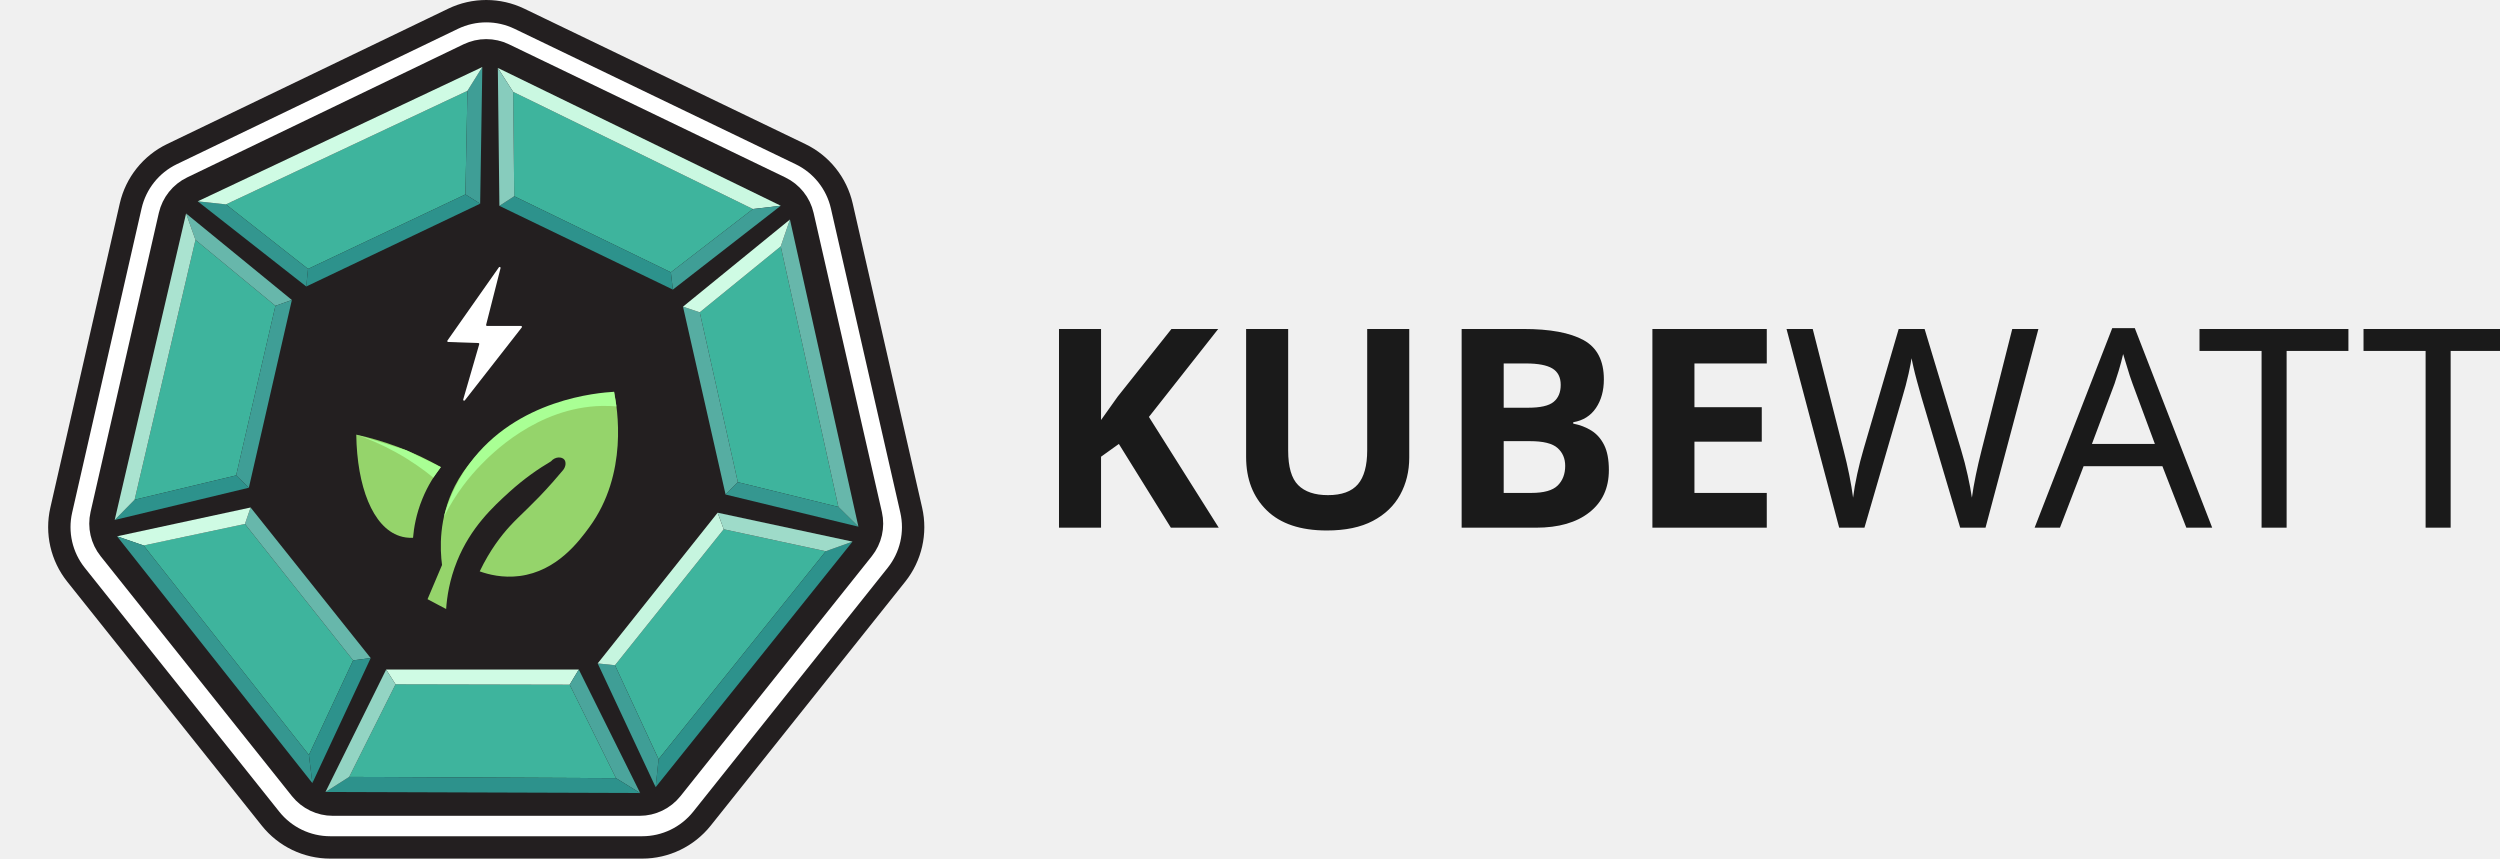
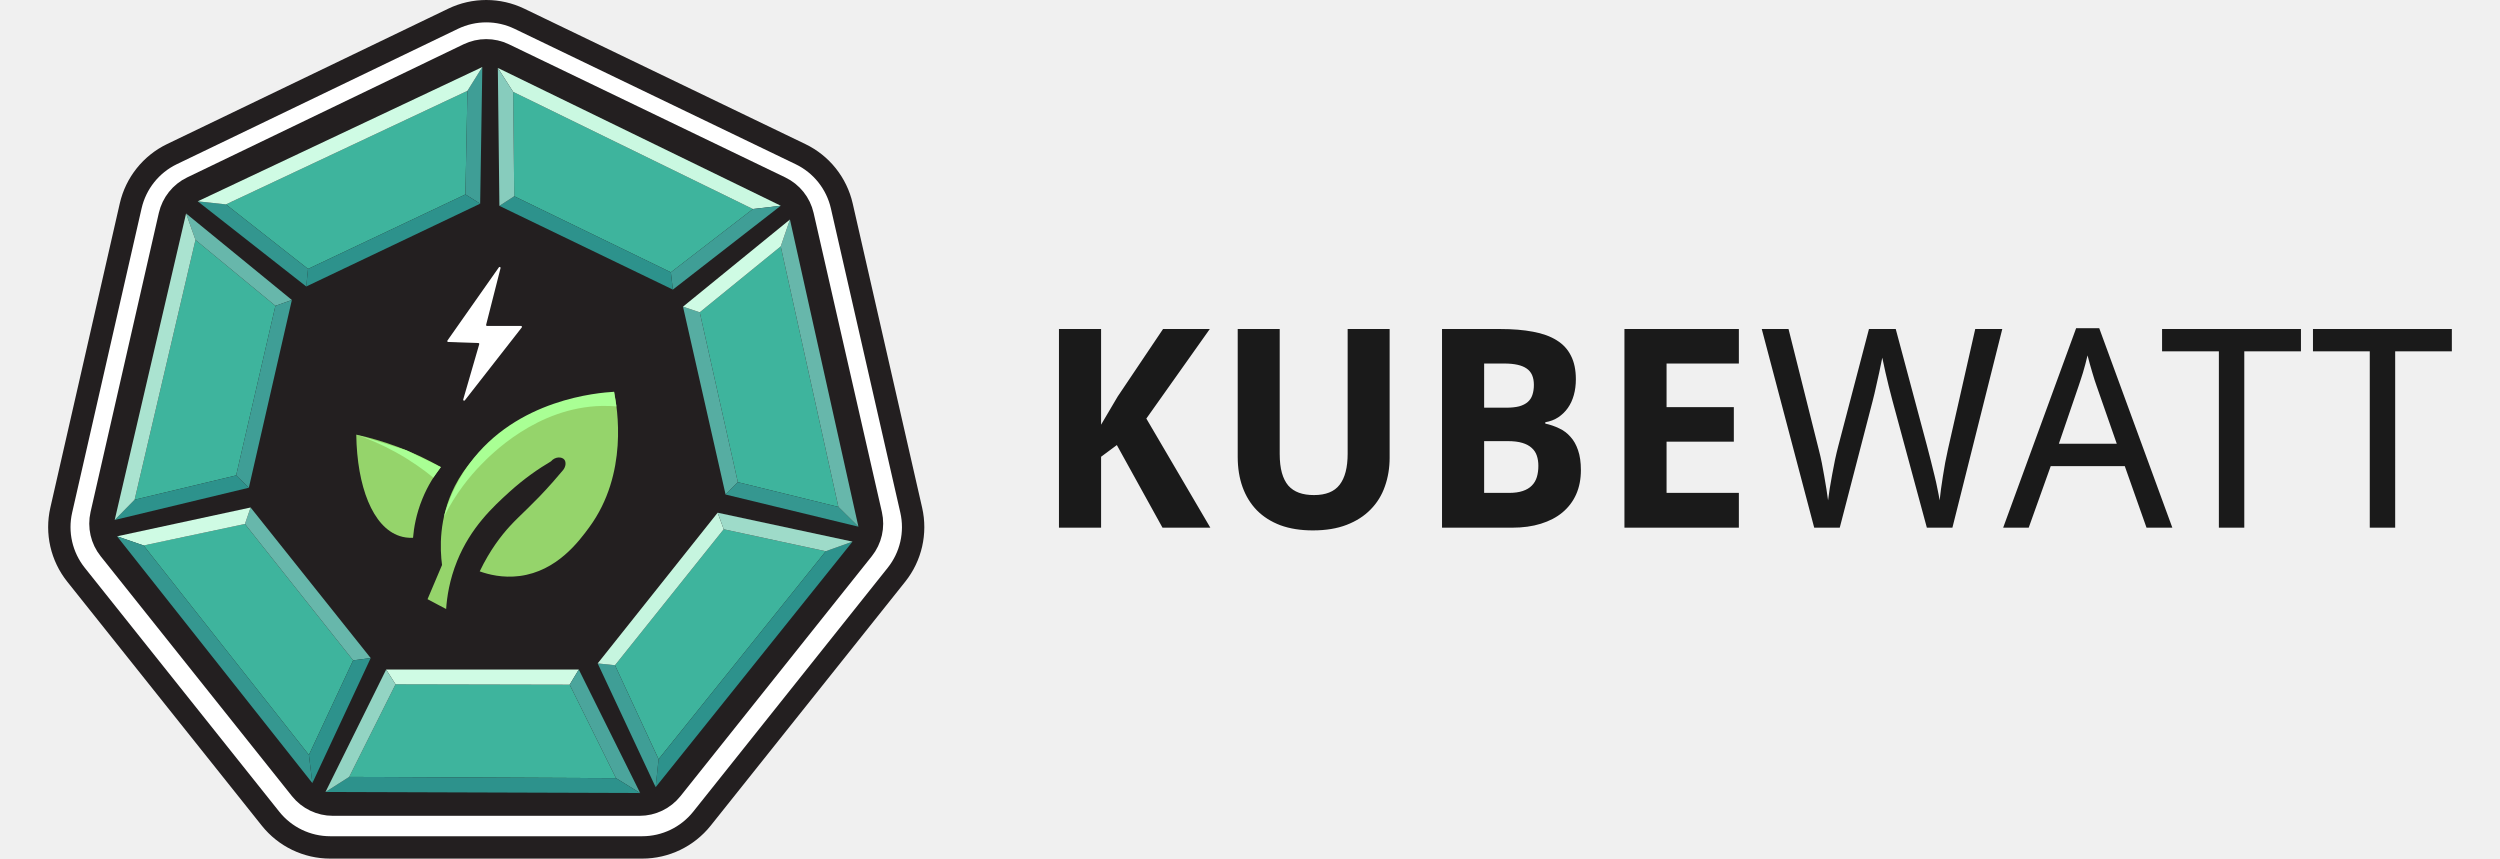
<svg xmlns="http://www.w3.org/2000/svg" xmlns:xlink="http://www.w3.org/1999/xlink" id="Layer_1" data-name="Layer 1" viewBox="0 0 670.724 230.354" version="1.1" width="670.724" height="230.354">
  <defs id="defs10">
    <style id="style1">
      .cls-1 {
        fill: url(#linear-gradient);
      }

      .cls-1, .cls-2, .cls-3, .cls-4, .cls-5, .cls-6, .cls-7, .cls-8, .cls-9, .cls-10, .cls-11 {
        stroke-width: 0px;
      }

      .cls-2 {
        fill: url(#New_Gradient_Swatch_copy-3);
      }

      .cls-3 {
        fill: url(#New_Gradient_Swatch_copy);
      }

      .cls-4 {
        fill: #a9ff94;
      }

      .cls-5 {
        fill: #95d46b;
      }

      .cls-6 {
        fill: #2ec6ad;
      }

      .cls-12 {
        fill: #231f20;
        stroke-width: 5px;
      }

      .cls-12, .cls-13 {
        stroke: #231f20;
        stroke-miterlimit: 10;
      }

      .cls-7 {
        fill: url(#linear-gradient-2);
      }

      .cls-8 {
        fill: url(#New_Gradient_Swatch_copy-2);
      }

      .cls-9 {
        fill: url(#linear-gradient-3);
      }

      .cls-10, .cls-13 {
        fill: #fff;
      }

      .cls-13 {
        stroke-width: 6px;
      }

      .cls-11 {
        fill: url(#linear-gradient-4);
      }
    </style>
    <linearGradient id="linear-gradient" x1="140.32" y1="69.56" x2="163.53" y2="27.86" gradientUnits="userSpaceOnUse">
      <stop offset="0" stop-color="#2d928c" id="stop1" />
      <stop offset=".94" stop-color="#cffbe4" id="stop2" />
    </linearGradient>
    <linearGradient id="New_Gradient_Swatch_copy" data-name="New Gradient Swatch copy" x1="263.51" y1="110.97" x2="257.24" y2="70.03" gradientTransform="rotate(51.47,223.536,37.81249)" gradientUnits="userSpaceOnUse">
      <stop offset="0" stop-color="#2d928c" id="stop3" />
      <stop offset="1" stop-color="#cffbe4" id="stop4" />
    </linearGradient>
    <linearGradient id="linear-gradient-2" x1="292.79" y1="138.99" x2="229.55" y2="183.6" gradientTransform="rotate(102.75,222.6478,124.894)" gradientUnits="userSpaceOnUse">
      <stop offset="0" stop-color="#2d928c" id="stop5" />
      <stop offset=".75" stop-color="#cffbe4" id="stop6" />
    </linearGradient>
    <linearGradient id="New_Gradient_Swatch_copy-2" data-name="New Gradient Swatch copy" x1="427.65" y1="53.32" x2="405.36" y2="103.12" gradientTransform="rotate(154.22,253.1929,100.9949)" xlink:href="#New_Gradient_Swatch_copy" />
    <linearGradient id="linear-gradient-3" x1="365.64" y1="-9.56" x2="391.66" y2="63.32" gradientTransform="rotate(-102.86,241.5759,185.3012)" gradientUnits="userSpaceOnUse">
      <stop offset="0" stop-color="#2d928c" id="stop7" />
      <stop offset=".73" stop-color="#cffbe4" id="stop8" />
    </linearGradient>
    <linearGradient id="New_Gradient_Swatch_copy-3" data-name="New Gradient Swatch copy" x1="39.79" y1="184.17" x2="69.25" y2="140.9" xlink:href="#New_Gradient_Swatch_copy" />
    <linearGradient id="linear-gradient-4" x1="90.42" y1="-16.59" x2="146.45" y2="-53.06" gradientTransform="rotate(-51.23,181.1971,45.81742)" gradientUnits="userSpaceOnUse">
      <stop offset="0" stop-color="#2d928c" id="stop9" />
      <stop offset="1" stop-color="#cffbe4" id="stop10" />
    </linearGradient>
  </defs>
  <path class="cls-13" d="M 121.573,5.024 46.143,41.344 c -5.61,2.7 -9.69,7.82 -11.08,13.89 l -18.63,81.63 c -1.39,6.07 0.07,12.45 3.95,17.32 l 52.2,65.46 c 3.88,4.87 9.78,7.71 16.01,7.71 h 83.72 c 6.23,0 12.12,-2.84 16.01,-7.71 l 52.2,-65.46 c 3.88,-4.87 5.34,-11.25 3.95,-17.32 l -18.63,-81.62 c -1.39,-6.07 -5.46,-11.19 -11.08,-13.89 l -75.42,-36.33 c -5.61,-2.7 -12.15,-2.7 -17.77,0 z" id="path10" />
  <path class="cls-12" d="m 125.453,14.134 -74.16,35.72 c -3.16,1.52 -5.45,4.4 -6.24,7.82 l -18.32,80.25 c -0.78,3.42 0.04,7.01 2.23,9.75 l 51.32,64.36 c 2.19,2.74 5.5,4.34 9.01,4.34 h 82.31 c 3.51,0 6.82,-1.6 9.01,-4.34 l 51.32,-64.36 c 2.19,-2.74 3.01,-6.33 2.23,-9.75 l -18.32,-80.25 c -0.78,-3.42 -3.08,-6.3 -6.24,-7.82 l -74.15,-35.72 c -3.16,-1.52 -6.84,-1.52 -10,0 z" id="path11" />
  <path class="cls-10" d="m 133.843,71.724 -13.8,19.64 c -0.11,0.16 0,0.39 0.2,0.39 l 8.1,0.28 c 0.16,0 0.28,0.16 0.23,0.32 -1.43,4.94 -2.86,9.88 -4.3,14.83 -0.08,0.27 0.27,0.44 0.44,0.22 5.09,-6.52 10.18,-13.03 15.27,-19.55 0.13,-0.16 0.01,-0.41 -0.2,-0.41 h -9.12 c -0.16,0 -0.28,-0.15 -0.24,-0.31 1.29,-5.07 2.58,-10.14 3.87,-15.21 0.07,-0.27 -0.29,-0.43 -0.45,-0.21 z" id="path12" />
  <g id="g17" transform="translate(12.92312,-0.0056384)">
    <path class="cls-5" d="m 101.78,160.76 c 1.3,-3.06 2.59,-6.11 3.89,-9.17 -0.54,-4.16 -0.96,-12.52 3.42,-21.14 5.36,-10.54 14.78,-15.3 18.03,-16.94 3.75,-1.9 7.83,-3.23 14.14,-5.28 4.36,-1.42 8.03,-2.44 10.57,-3.11 0.86,4.31 3.9,21.98 -6.68,36.37 -2.74,3.73 -8.64,11.75 -18.65,13.05 -4.54,0.59 -8.37,-0.4 -10.72,-1.24 2.75,-5.74 5.8,-9.63 8.08,-12.12 2.99,-3.26 6.1,-5.7 11.5,-11.81 1.21,-1.37 2.17,-2.51 2.8,-3.26 0.76,-0.96 0.83,-2.17 0.31,-2.8 -0.65,-0.79 -2.43,-0.87 -3.57,0.47 -3.29,1.94 -7.19,4.61 -11.19,8.24 -4.44,4.03 -10.35,9.52 -13.99,18.49 -2.05,5.06 -2.73,9.64 -2.95,12.9 -1.66,-0.88 -3.32,-1.76 -4.97,-2.64 z" id="path14" />
    <path class="cls-5" d="m 105.35,125.33 c -1.54,1.95 -3.45,4.8 -4.97,8.55 -1.68,4.12 -2.27,7.81 -2.49,10.41 -1.36,0.06 -2.55,-0.13 -3.57,-0.47 -7.26,-2.35 -11.46,-13.33 -11.66,-27.2 3.4,0.74 7.29,1.82 11.5,3.42 4.35,1.66 8.09,3.52 11.19,5.28 z" id="path15" />
    <path class="cls-4" d="m 106.17,138.66 c 3.27,-6.44 7.03,-10.94 9.8,-13.8 2.72,-2.81 15.14,-15.64 32.68,-15.95 1.6,-0.03 2.92,0.05 3.8,0.13 -0.21,-1.31 -0.42,-2.61 -0.63,-3.92 -4.25,0.25 -26.09,1.92 -38.84,19.34 -3.62,4.95 -5.65,9.99 -6.82,14.2 z" id="path16" />
    <path class="cls-4" d="m 82.66,116.62 c 3.12,1.08 6.76,2.59 10.65,4.74 4.06,2.25 7.4,4.64 10.03,6.79 0.67,-0.94 1.34,-1.89 2.01,-2.83 -3.08,-1.5 -6.16,-3.01 -9.24,-4.51 -4.48,-1.4 -8.96,-2.79 -13.45,-4.19 z" id="path17" />
  </g>
  <path class="cls-6" d="m 201.993,56.084 c -7.34,5.66 -14.67,11.32 -22.01,16.97 -14.01,-6.8 -28.01,-13.6 -42.02,-20.4 -0.1,-9.34 -0.2,-18.67 -0.29,-28.01 21.44,10.48 42.88,20.96 64.32,31.43 z" id="path18" style="fill:#3eb49d;fill-opacity:1" />
  <path class="cls-6" d="m 224.943,136.004 c -9,-2.21 -17.99,-4.43 -26.99,-6.64 -3.41,-15.19 -6.81,-30.38 -10.22,-45.58 7.24,-5.89 14.48,-11.78 21.73,-17.68 5.16,23.3 10.32,46.6 15.47,69.89 z" id="path20" style="fill:#3eb49d;fill-opacity:1" />
  <path class="cls-6" d="m 176.693,203.684 c -3.9,-8.4 -7.8,-16.81 -11.7,-25.21 9.72,-12.16 19.45,-24.32 29.17,-36.48 9.13,1.97 18.25,3.93 27.38,5.9 -14.95,18.6 -29.91,37.19 -44.86,55.79 z" id="path22" style="fill:#3eb49d;fill-opacity:1" />
  <path class="cls-6" d="m 93.683,208.434 c 4.15,-8.28 8.29,-16.57 12.44,-24.85 15.57,0.03 31.14,0.07 46.71,0.1 4.15,8.36 8.3,16.73 12.44,25.09 -23.86,-0.11 -47.72,-0.23 -71.59,-0.34 z" id="path24" style="fill:#3eb49d;fill-opacity:1" />
  <path class="cls-6" d="m 52.453,64.364 c 7.15,5.89 14.3,11.78 21.44,17.68 -3.51,15.17 -7.02,30.33 -10.54,45.5 -9.08,2.17 -18.16,4.35 -27.24,6.52 5.44,-23.23 10.89,-46.47 16.33,-69.7 z" id="path26" style="fill:#3eb49d;fill-opacity:1" />
  <path class="cls-6" d="m 38.523,146.334 c 9.06,-1.92 18.12,-3.84 27.19,-5.76 9.68,12.2 19.35,24.39 29.03,36.59 -3.96,8.46 -7.91,16.91 -11.87,25.37 -14.78,-18.73 -29.57,-37.46 -44.35,-56.19 z" id="path28" style="fill:#3eb49d;fill-opacity:1" />
  <path class="cls-6" d="m 125.413,24.374 c -0.18,9.26 -0.37,18.52 -0.55,27.79 -14.07,6.66 -28.14,13.32 -42.22,19.98 -7.34,-5.77 -14.68,-11.54 -22.02,-17.31 21.59,-10.15 43.19,-20.31 64.78,-30.46 z" id="path30" style="fill:#3eb49d;fill-opacity:1" />
  <path style="fill:#56ada2;fill-opacity:1;fill-rule:nonzero;stroke:none;stroke-width:0;stroke-dasharray:none;stroke-opacity:1" d="m 197.953,129.364 -3.29,3.31 -11.42,-50.4 4.49,1.51 z" id="path31" />
  <path style="fill:#359790;fill-opacity:1;fill-rule:nonzero;stroke:none;stroke-width:0;stroke-dasharray:none;stroke-opacity:1" d="m 197.953,129.364 26.99,6.64 5.36,5.3 -35.64,-8.63 z" id="path32" />
  <path style="fill:#67b7ab;fill-opacity:1;fill-rule:nonzero;stroke:none;stroke-width:0;stroke-dasharray:none;stroke-opacity:1" d="m 224.938,135.999 5.365,5.305 -18.37,-82.41 -2.47,7.21 z" id="path33" />
  <path style="fill:#cffbe4;fill-opacity:1;fill-rule:nonzero;stroke:none;stroke-width:0;stroke-dasharray:none;stroke-opacity:1" d="m 187.733,83.784 21.73,-17.68 2.47,-7.21 -28.69,23.38 z" id="path34" />
  <path style="fill:#caf8e1;fill-opacity:1;fill-rule:nonzero;stroke:none;stroke-width:0;stroke-dasharray:none;stroke-opacity:1" d="m 137.673,24.644 -4.11,-6.42 75.91,36.97 -7.48,0.88 z" id="path36" />
  <path style="fill:#3f9e96;fill-opacity:1;fill-rule:nonzero;stroke:none;stroke-width:0;stroke-dasharray:none;stroke-opacity:1" d="m 201.993,56.084 7.48,-0.89 -28.95,22.5 -0.54,-4.64 z" id="path37" />
  <path style="fill:#2d928c;fill-opacity:1;fill-rule:nonzero;stroke:none;stroke-width:0;stroke-dasharray:none;stroke-opacity:1" d="m 179.983,73.054 0.54,4.64 -46.54,-22.46 3.98,-2.58 z" id="path38" />
  <path style="fill:#87ccbd;fill-opacity:1;fill-rule:nonzero;stroke:none;stroke-width:0;stroke-dasharray:none;stroke-opacity:1" d="m 137.963,52.654 -0.29,-28.01 -4.11,-6.42 0.42,37.01 z" id="path39" />
  <path style="fill:#3f9e96;fill-opacity:1;fill-rule:nonzero;stroke:none;stroke-width:0;stroke-dasharray:none;stroke-opacity:1" d="m 125.403,24.374 4,-6.39 -0.58,36.66 -3.96,-2.48 z" id="path40" />
  <path style="fill:#2d928c;fill-opacity:1;fill-rule:nonzero;stroke:none;stroke-width:0;stroke-dasharray:none;stroke-opacity:1" d="m 124.863,52.164 3.96,2.48 -46.66,22.22 0.48,-4.72 z" id="path41" />
  <path style="fill:#33968f;fill-opacity:1;fill-rule:nonzero;stroke:none;stroke-width:0;stroke-dasharray:none;stroke-opacity:1" d="m 82.643,72.144 -0.48,4.72 -29.12,-22.85 7.58,0.82 z" id="path42" />
  <path style="fill:#cffbe4;fill-opacity:1;fill-rule:nonzero;stroke:none;stroke-width:0;stroke-dasharray:none;stroke-opacity:1" d="m 60.623,54.834 64.78,-30.46 4,-6.39 -76.36,36.03 z" id="path43" />
  <path style="fill:#67b7ab;fill-opacity:1;fill-rule:nonzero;stroke:none;stroke-width:0;stroke-dasharray:none;stroke-opacity:1" d="m 52.443,64.364 -2.52,-7.09 28.38,23.21 -4.41,1.56 z" id="path44" />
  <path style="fill:#3f9e96;fill-opacity:1;fill-rule:nonzero;stroke:none;stroke-width:0;stroke-dasharray:none;stroke-opacity:1" d="m 73.893,82.044 -10.54,45.5 3.41,3.31 11.54,-50.37 z" id="path45" />
  <path style="fill:#2d928c;fill-opacity:1;fill-rule:nonzero;stroke:none;stroke-width:0;stroke-dasharray:none;stroke-opacity:1" d="m 63.353,127.544 3.41,3.31 c 0,0 -35.99,8.65 -35.99,8.65 l 5.34,-5.44 z" id="path46" />
  <path style="fill:#aae3d0;fill-opacity:1;fill-rule:nonzero;stroke:none;stroke-width:0;stroke-dasharray:none;stroke-opacity:1" d="m 36.113,134.064 -5.34,5.44 19.15,-82.23 2.52,7.09 z" id="path47" />
  <path style="fill:#67b7ab;fill-opacity:1;fill-rule:nonzero;stroke:none;stroke-width:0;stroke-dasharray:none;stroke-opacity:1" d="m 65.713,140.574 1.52,-4.42 32.22,40.4 -4.71,0.61 z" id="path48" />
  <path style="fill:#cffbe4;fill-opacity:1;fill-rule:nonzero;stroke:none;stroke-width:0;stroke-dasharray:none;stroke-opacity:1" d="m 67.233,136.154 -1.52,4.42 -27.19,5.77 -7.12,-2.46 z" id="path49" />
  <path style="fill:#359790;fill-opacity:1;fill-rule:nonzero;stroke:none;stroke-width:0;stroke-dasharray:none;stroke-opacity:1" d="m 38.523,146.344 44.35,56.19 0.93,7.56 -52.4,-66.21 z" id="path50" />
  <path style="fill:#2d928c;fill-opacity:1;fill-rule:nonzero;stroke:none;stroke-width:0;stroke-dasharray:none;stroke-opacity:1" d="m 82.873,202.534 0.93,7.56 15.65,-33.54 -4.71,0.61 z" id="path51" />
  <path style="fill:#cffbe4;fill-opacity:1;fill-rule:nonzero;stroke:none;stroke-width:0;stroke-dasharray:none;stroke-opacity:1" d="m 106.123,183.584 -2.52,-3.95 51.68,-0.01 -2.45,4.06 z" id="path52" />
  <path style="fill:#4ba59c;fill-opacity:1;fill-rule:nonzero;stroke:none;stroke-width:0;stroke-dasharray:none;stroke-opacity:1" d="m 152.833,183.684 2.45,-4.06 16.47,33.14 -6.48,-3.99 z" id="path53" />
  <path style="fill:#2d928c;fill-opacity:1;fill-rule:nonzero;stroke:none;stroke-width:0;stroke-dasharray:none;stroke-opacity:1" d="m 165.273,208.774 6.48,3.99 -84.43,-0.28 6.36,-4.05 z" id="path54" />
  <path style="fill:#93d4c3;fill-opacity:1;fill-rule:nonzero;stroke:none;stroke-width:0;stroke-dasharray:none;stroke-opacity:1" d="m 106.123,183.584 -12.44,24.85 -6.36,4.05 16.28,-32.85 z" id="path55" />
  <path style="fill:#2d928c;fill-opacity:1;fill-rule:nonzero;stroke:none;stroke-width:0;stroke-dasharray:none;stroke-opacity:1" d="m 221.543,147.894 7.18,-2.58 c 0,0 -52.82,65.88 -52.82,65.88 l 0.79,-7.51 z" id="path56" />
  <path style="fill:#3f9e96;fill-opacity:1;fill-rule:nonzero;stroke:none;stroke-width:0;stroke-dasharray:none;stroke-opacity:1" d="m 176.683,203.684 -0.78,7.51 -15.55,-33.21 4.64,0.49 z" id="path57" />
  <path style="fill:#c6f5df;fill-opacity:1;fill-rule:nonzero;stroke:none;stroke-width:0;stroke-dasharray:none;stroke-opacity:1" d="m 164.993,178.474 29.17,-36.48 -1.63,-4.44 -32.18,40.43 z" id="path58" />
  <path style="fill:#9edbc9;fill-opacity:1;fill-rule:nonzero;stroke:none;stroke-width:0;stroke-dasharray:none;stroke-opacity:1" d="m 194.163,141.994 27.38,5.9 7.18,-2.58 -36.19,-7.76 z" id="path59" />
-   <text xml:space="preserve" style="font-weight:500;font-size:74.667px;font-family:'Parry Grotesque';-inkscape-font-specification:'Parry Grotesque Medium';text-align:start;letter-spacing:1px;writing-mode:lr-tb;direction:ltr;text-anchor:start;fill:#3eb49d;stroke-width:0" x="277.399" y="141.573" id="text1">
-     <tspan id="tspan1" x="277.399" y="141.573" style="font-style:normal;font-variant:normal;font-weight:bold;font-stretch:normal;font-size:74.667px;font-family:'Droid Sans';-inkscape-font-specification:'Droid Sans, Bold';font-variant-ligatures:normal;font-variant-caps:normal;font-variant-numeric:normal;font-variant-east-asian:normal;letter-spacing:1px;fill:#1a1a1a">KUBE<tspan style="font-style:normal;font-variant:normal;font-weight:normal;font-stretch:normal;font-size:74.667px;font-family:'Droid Sans';-inkscape-font-specification:'Droid Sans, Normal';font-variant-ligatures:normal;font-variant-caps:normal;font-variant-numeric:normal;font-variant-east-asian:normal" id="tspan3">WATT</tspan>
-     </tspan>
-   </text>
+   <g id="text1" style="font-weight:500;font-size:74.667px;font-family:'Parry Grotesque';-inkscape-font-specification:'Parry Grotesque Medium';letter-spacing:1px;fill:#3eb49d;stroke-width:0" aria-label="KUBEWATT">
+     <path style="font-weight:bold;font-family:'Droid Sans';-inkscape-font-specification:'Droid Sans, Bold';fill:#1a1a1a" d="m 324.722,141.573 h -12.833 l -12.25,-22.167 -4.229,3.135 v 19.031 H 284.107 V 88.271 h 11.302 v 25.667 l 4.448,-7.547 12.177,-18.12 h 12.542 l -17.026,24.026 z m 48.104,-53.302 v 34.49 q 0,4.156 -1.276,7.729 -1.24,3.573 -3.828,6.198 -2.552,2.625 -6.417,4.12 -3.865,1.495 -9.078,1.495 -4.922,0 -8.714,-1.385 -3.755,-1.422 -6.307,-4.01 -2.516,-2.589 -3.828,-6.198 -1.312,-3.646 -1.312,-8.094 V 88.271 h 11.266 v 33.505 q 0,2.953 0.583,5.068 0.583,2.078 1.714,3.427 1.167,1.312 2.88,1.932 1.714,0.62 4.01,0.62 4.776,0 6.891,-2.771 2.151,-2.771 2.151,-8.349 V 88.271 Z m 14.052,0 h 15.604 q 5.031,0 8.823,0.729 3.792,0.693 6.344,2.297 2.552,1.568 3.828,4.156 1.312,2.552 1.312,6.307 0,2.26 -0.547,4.229 -0.547,1.969 -1.604,3.464 -1.057,1.495 -2.589,2.516 -1.495,0.984 -3.464,1.312 v 0.365 q 2.005,0.438 3.719,1.276 1.75,0.802 3.026,2.26 1.312,1.422 2.042,3.609 0.766,2.188 0.766,5.323 0,3.646 -1.276,6.526 -1.276,2.844 -3.682,4.849 -2.37,1.969 -5.797,3.026 -3.391,1.057 -7.693,1.057 H 386.878 Z m 11.302,21.109 h 5.87 q 2.115,0 3.536,-0.365 1.422,-0.401 2.297,-1.167 0.875,-0.766 1.24,-1.896 0.401,-1.167 0.401,-2.698 0,-3.062 -1.932,-4.375 -1.896,-1.349 -6.052,-1.349 h -5.359 z m 0,8.969 v 13.891 h 6.635 q 2.224,0 3.719,-0.51 1.531,-0.51 2.443,-1.458 0.948,-0.948 1.349,-2.297 0.401,-1.349 0.401,-2.99 0,-1.495 -0.401,-2.698 -0.401,-1.24 -1.385,-2.115 -0.948,-0.875 -2.516,-1.349 -1.568,-0.474 -3.901,-0.474 z m 68.339,23.224 H 435.821 V 88.271 h 30.698 v 9.26 H 447.123 V 109.234 H 465.17 v 9.26 h -18.047 v 13.745 h 19.396 z" id="path1" />
+     <path style="font-weight:normal;font-family:'Droid Sans';-inkscape-font-specification:'Droid Sans, Normal';fill:#1a1a1a" d="m 501.425,88.271 h 7.182 l 8.349,31.208 q 0.547,2.042 1.057,4.083 0.547,2.042 0.984,3.974 0.474,1.896 0.802,3.609 0.365,1.714 0.583,3.099 0.146,-1.385 0.365,-3.026 0.219,-1.641 0.51,-3.427 0.292,-1.823 0.62,-3.682 0.365,-1.896 0.766,-3.682 l 7.292,-32.156 h 7.255 l -13.38,53.302 h -6.854 l -9.26,-34.198 q -0.51,-1.859 -0.984,-3.828 -0.474,-1.969 -0.875,-3.682 -0.438,-2.005 -0.839,-3.901 -0.401,1.859 -0.802,3.865 -0.365,1.714 -0.839,3.755 -0.438,2.042 -0.948,4.01 l -8.823,33.979 h -6.854 L 472.66,88.271 h 7.182 l 8.13,32.411 q 0.438,1.677 0.802,3.5 0.365,1.786 0.656,3.573 0.328,1.786 0.583,3.464 0.255,1.641 0.438,3.026 0.182,-1.349 0.438,-3.135 0.292,-1.786 0.656,-3.755 0.365,-1.969 0.766,-3.974 0.438,-2.042 0.911,-3.828 z m 74.464,53.302 -5.833,-16.516 h -19.87 l -5.906,16.516 h -6.854 l 19.578,-53.521 h 6.198 l 19.615,53.521 z m -7.984,-22.531 -5.396,-15.458 q -0.219,-0.656 -0.547,-1.604 -0.292,-0.948 -0.62,-2.042 -0.328,-1.094 -0.656,-2.26 -0.328,-1.203 -0.62,-2.333 -0.255,1.13 -0.583,2.333 -0.328,1.203 -0.656,2.333 -0.328,1.094 -0.656,2.042 -0.292,0.911 -0.51,1.531 l -5.286,15.458 z m 34.214,22.531 h -6.818 V 94.25 H 580.061 V 88.271 h 37.26 v 5.979 h -15.203 z m 40.484,0 h -6.818 V 94.25 h -15.24 V 88.271 h 37.26 v 5.979 h -15.203 z" id="path2" />
+   </g>
</svg>
